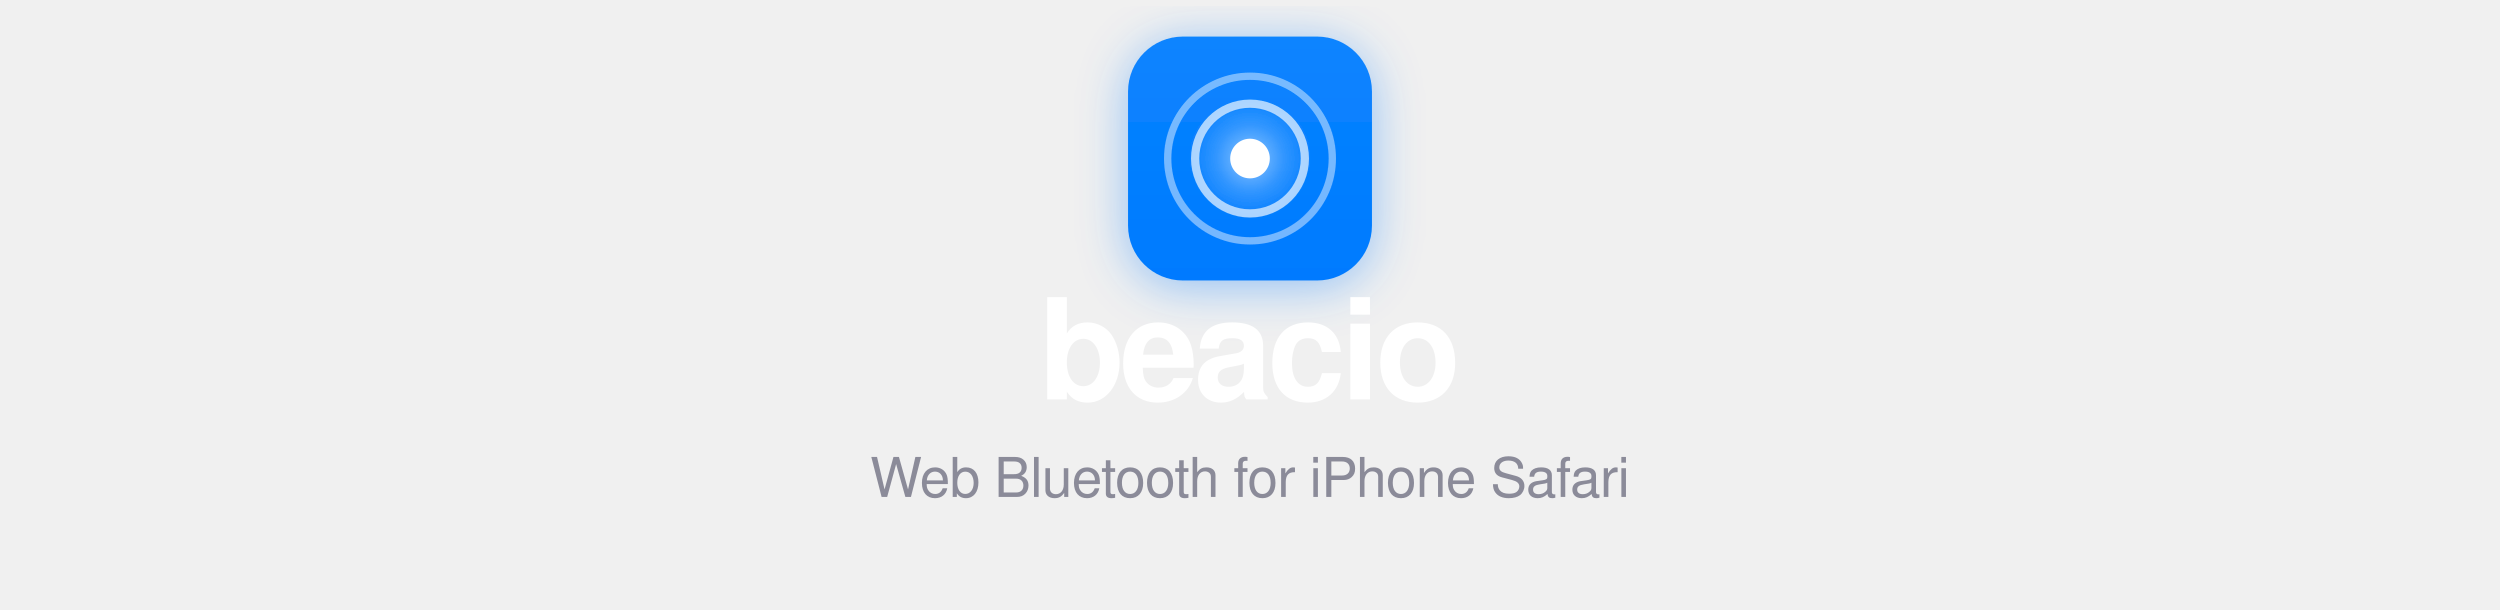
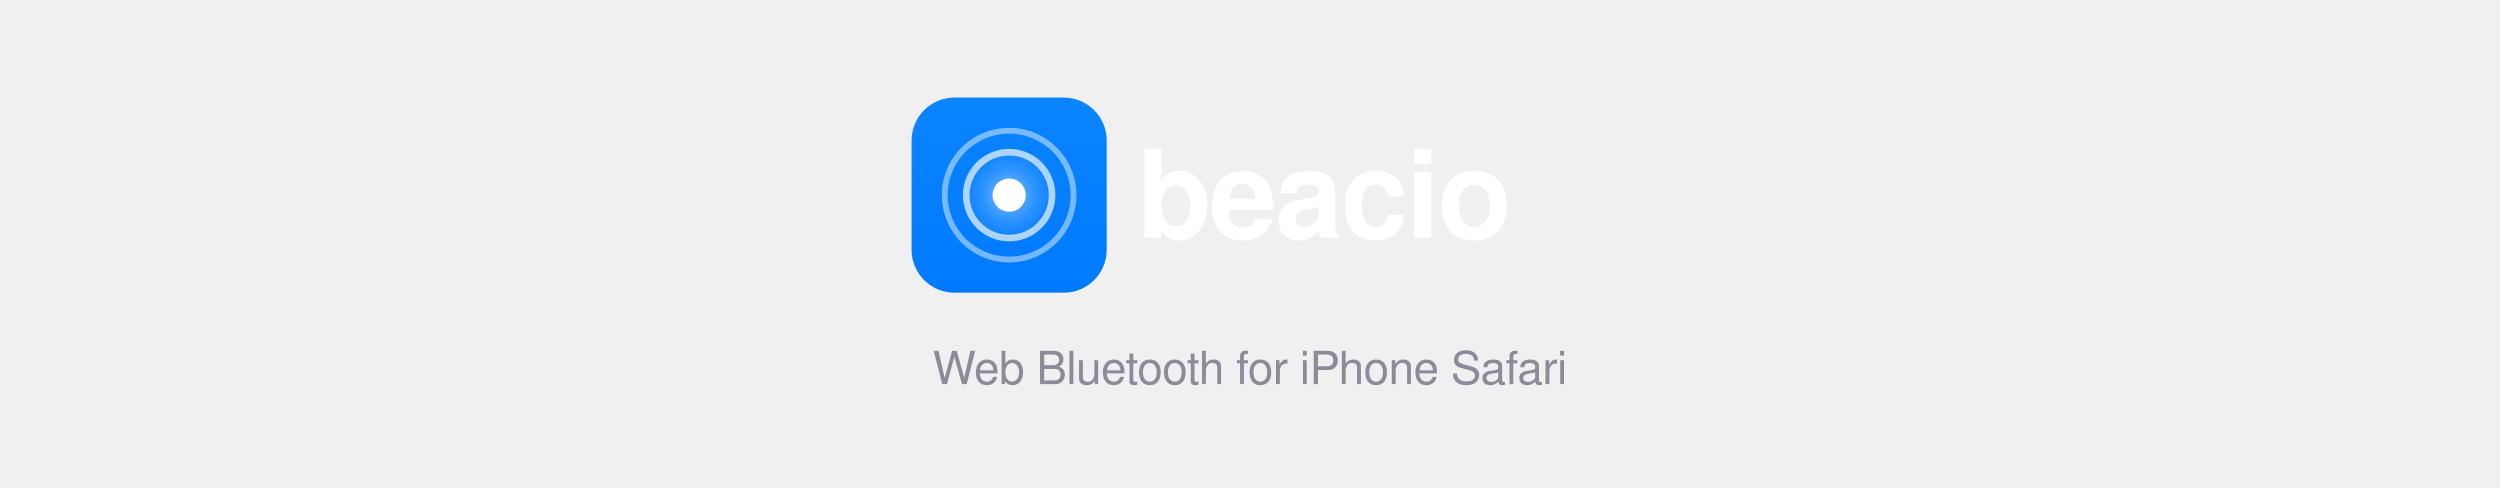
- <svg xmlns="http://www.w3.org/2000/svg" width="820" height="200" viewBox="0 0 820 200" role="img" aria-label="beacio — Web Bluetooth for iPhone Safari">
+ <svg xmlns="http://www.w3.org/2000/svg" width="820" height="160" viewBox="0 0 820 160" role="img" aria-label="beacio — Web Bluetooth for iPhone Safari">
  <defs>
-     <linearGradient id="iconBg" x1="0" y1="0" x2="0" y2="1">
+     <linearGradient id="navMarkBg" x1="0" y1="0" x2="0" y2="1">
      <stop offset="0" stop-color="#0A84FF" />
      <stop offset="1" stop-color="#007AFF" />
    </linearGradient>
-     <radialGradient id="iconGlow" cx="0.5" cy="0.5" r="0.5">
-       <stop offset="0" stop-color="#FFFFFF" stop-opacity="0.55" />
-       <stop offset="0.55" stop-color="#FFFFFF" stop-opacity="0.18" />
+     <radialGradient id="navMarkGlow" cx="0.5" cy="0.5" r="0.5">
+       <stop offset="0" stop-color="#FFFFFF" stop-opacity="0.5" />
+       <stop offset="0.55" stop-color="#FFFFFF" stop-opacity="0.16" />
      <stop offset="1" stop-color="#FFFFFF" stop-opacity="0" />
    </radialGradient>
-     <filter id="iconShadow" x="-40%" y="-40%" width="180%" height="180%">
-       <feDropShadow dx="0" dy="2" stdDeviation="8" flood-color="#007AFF" flood-opacity="0.40" />
-     </filter>
  </defs>
-   <g transform="translate(370, 12)" filter="url(#iconShadow)">
-     <rect width="80" height="80" rx="18" ry="18" fill="url(#iconBg)" />
-     <circle cx="40" cy="40" r="20" fill="url(#iconGlow)" />
-     <circle cx="40" cy="40" r="27" fill="none" stroke="#FFFFFF" stroke-width="2.4" opacity="0.45" />
-     <circle cx="40" cy="40" r="18" fill="none" stroke="#FFFFFF" stroke-width="2.7" opacity="0.66" />
-     <circle cx="40" cy="40" r="6.5" fill="#FFFFFF" />
+   <g transform="translate(299, 32) scale(0.64)">
+     <rect width="100" height="100" rx="22" fill="url(#navMarkBg)" />
+     <circle cx="50" cy="50" r="24" fill="url(#navMarkGlow)" />
+     <circle cx="50" cy="50" r="33" fill="none" stroke="#FFFFFF" stroke-width="3.0" opacity=".45" />
+     <circle cx="50" cy="50" r="22" fill="none" stroke="#FFFFFF" stroke-width="3.4" opacity=".66" />
+     <circle cx="50" cy="50" r="8.5" fill="#FFFFFF" />
  </g>
-   <text x="410" y="131" font-family="-apple-system,BlinkMacSystemFont,'SF Pro Display',Helvetica,Arial,sans-serif" font-size="46" font-weight="700" letter-spacing="-1.5" fill="#FFFFFF" text-anchor="middle">beacio</text>
-   <text x="410" y="163" font-family="-apple-system,BlinkMacSystemFont,'SF Pro Display',Helvetica,Arial,sans-serif" font-size="18" font-weight="400" letter-spacing="-0.2" fill="#8B8B99" text-anchor="middle">Web Bluetooth for iPhone Safari</text>
+   <text x="373" y="64" font-family="-apple-system,BlinkMacSystemFont,'SF Pro Display','Segoe UI',Helvetica,Arial,sans-serif" font-size="40" font-weight="700" letter-spacing="-0.8" fill="#FFFFFF" dominant-baseline="middle">beacio</text>
+   <text x="410" y="126" font-family="-apple-system,BlinkMacSystemFont,'SF Pro Display','Segoe UI',Helvetica,Arial,sans-serif" font-size="15" font-weight="400" letter-spacing="-0.15" fill="#8B8B99" text-anchor="middle">Web Bluetooth for iPhone Safari</text>
</svg>
